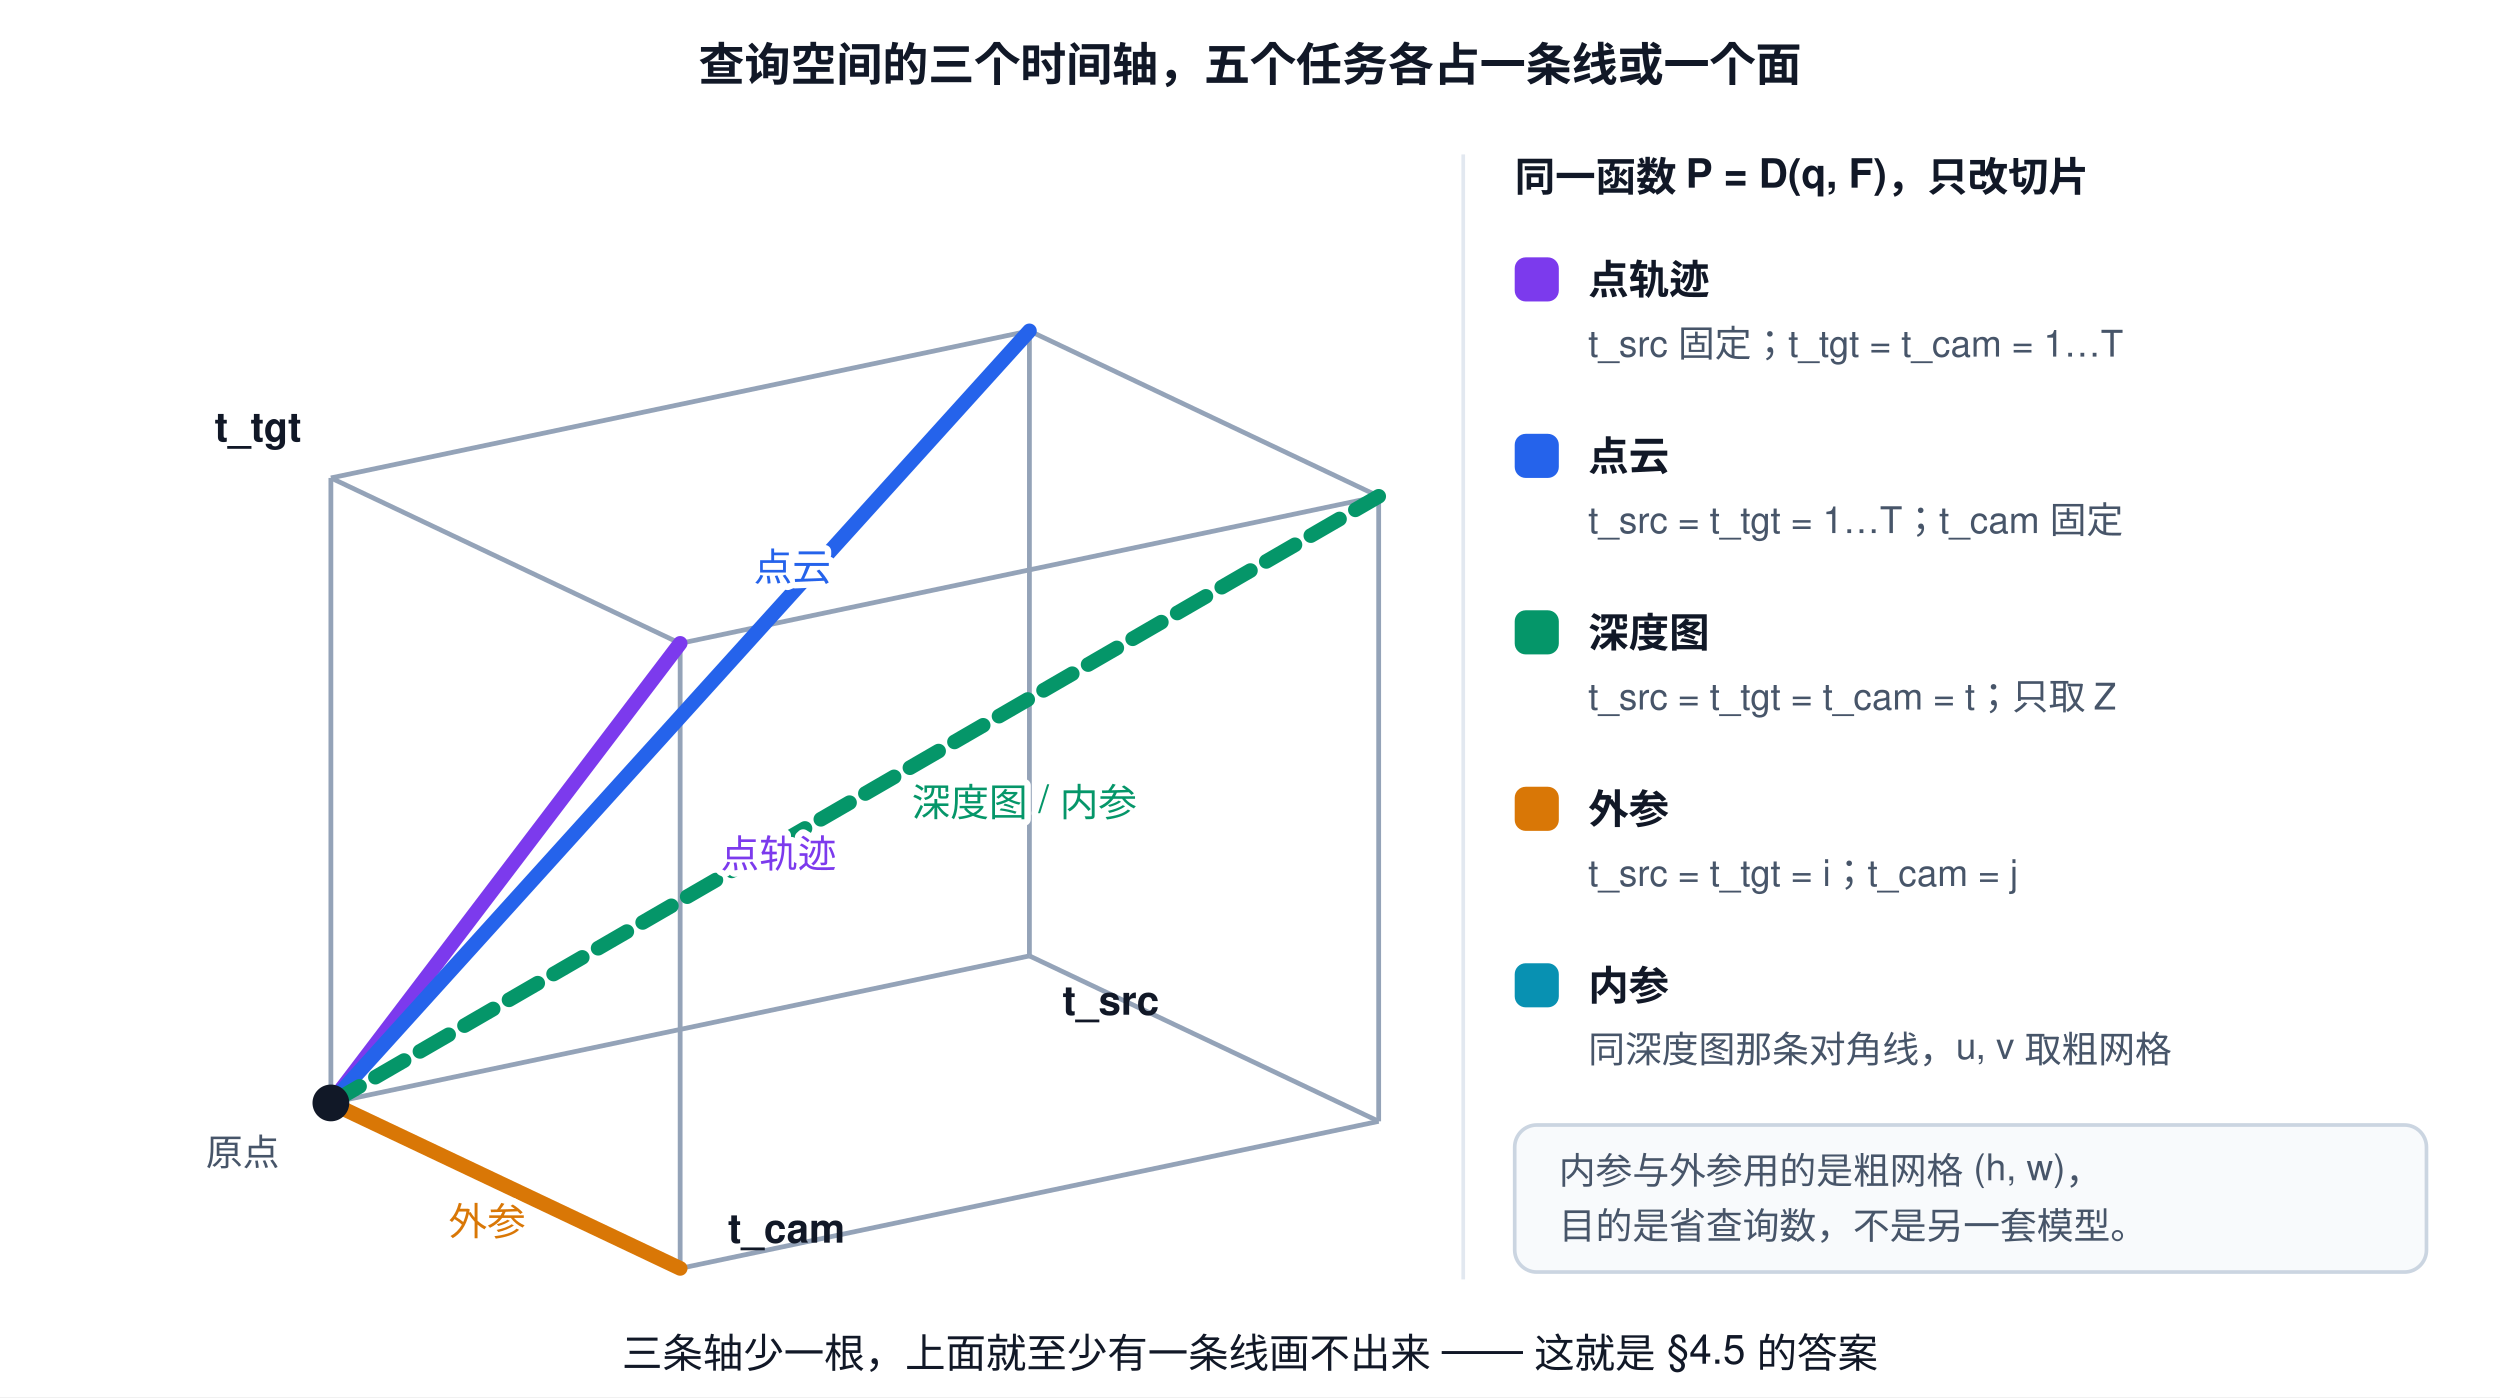
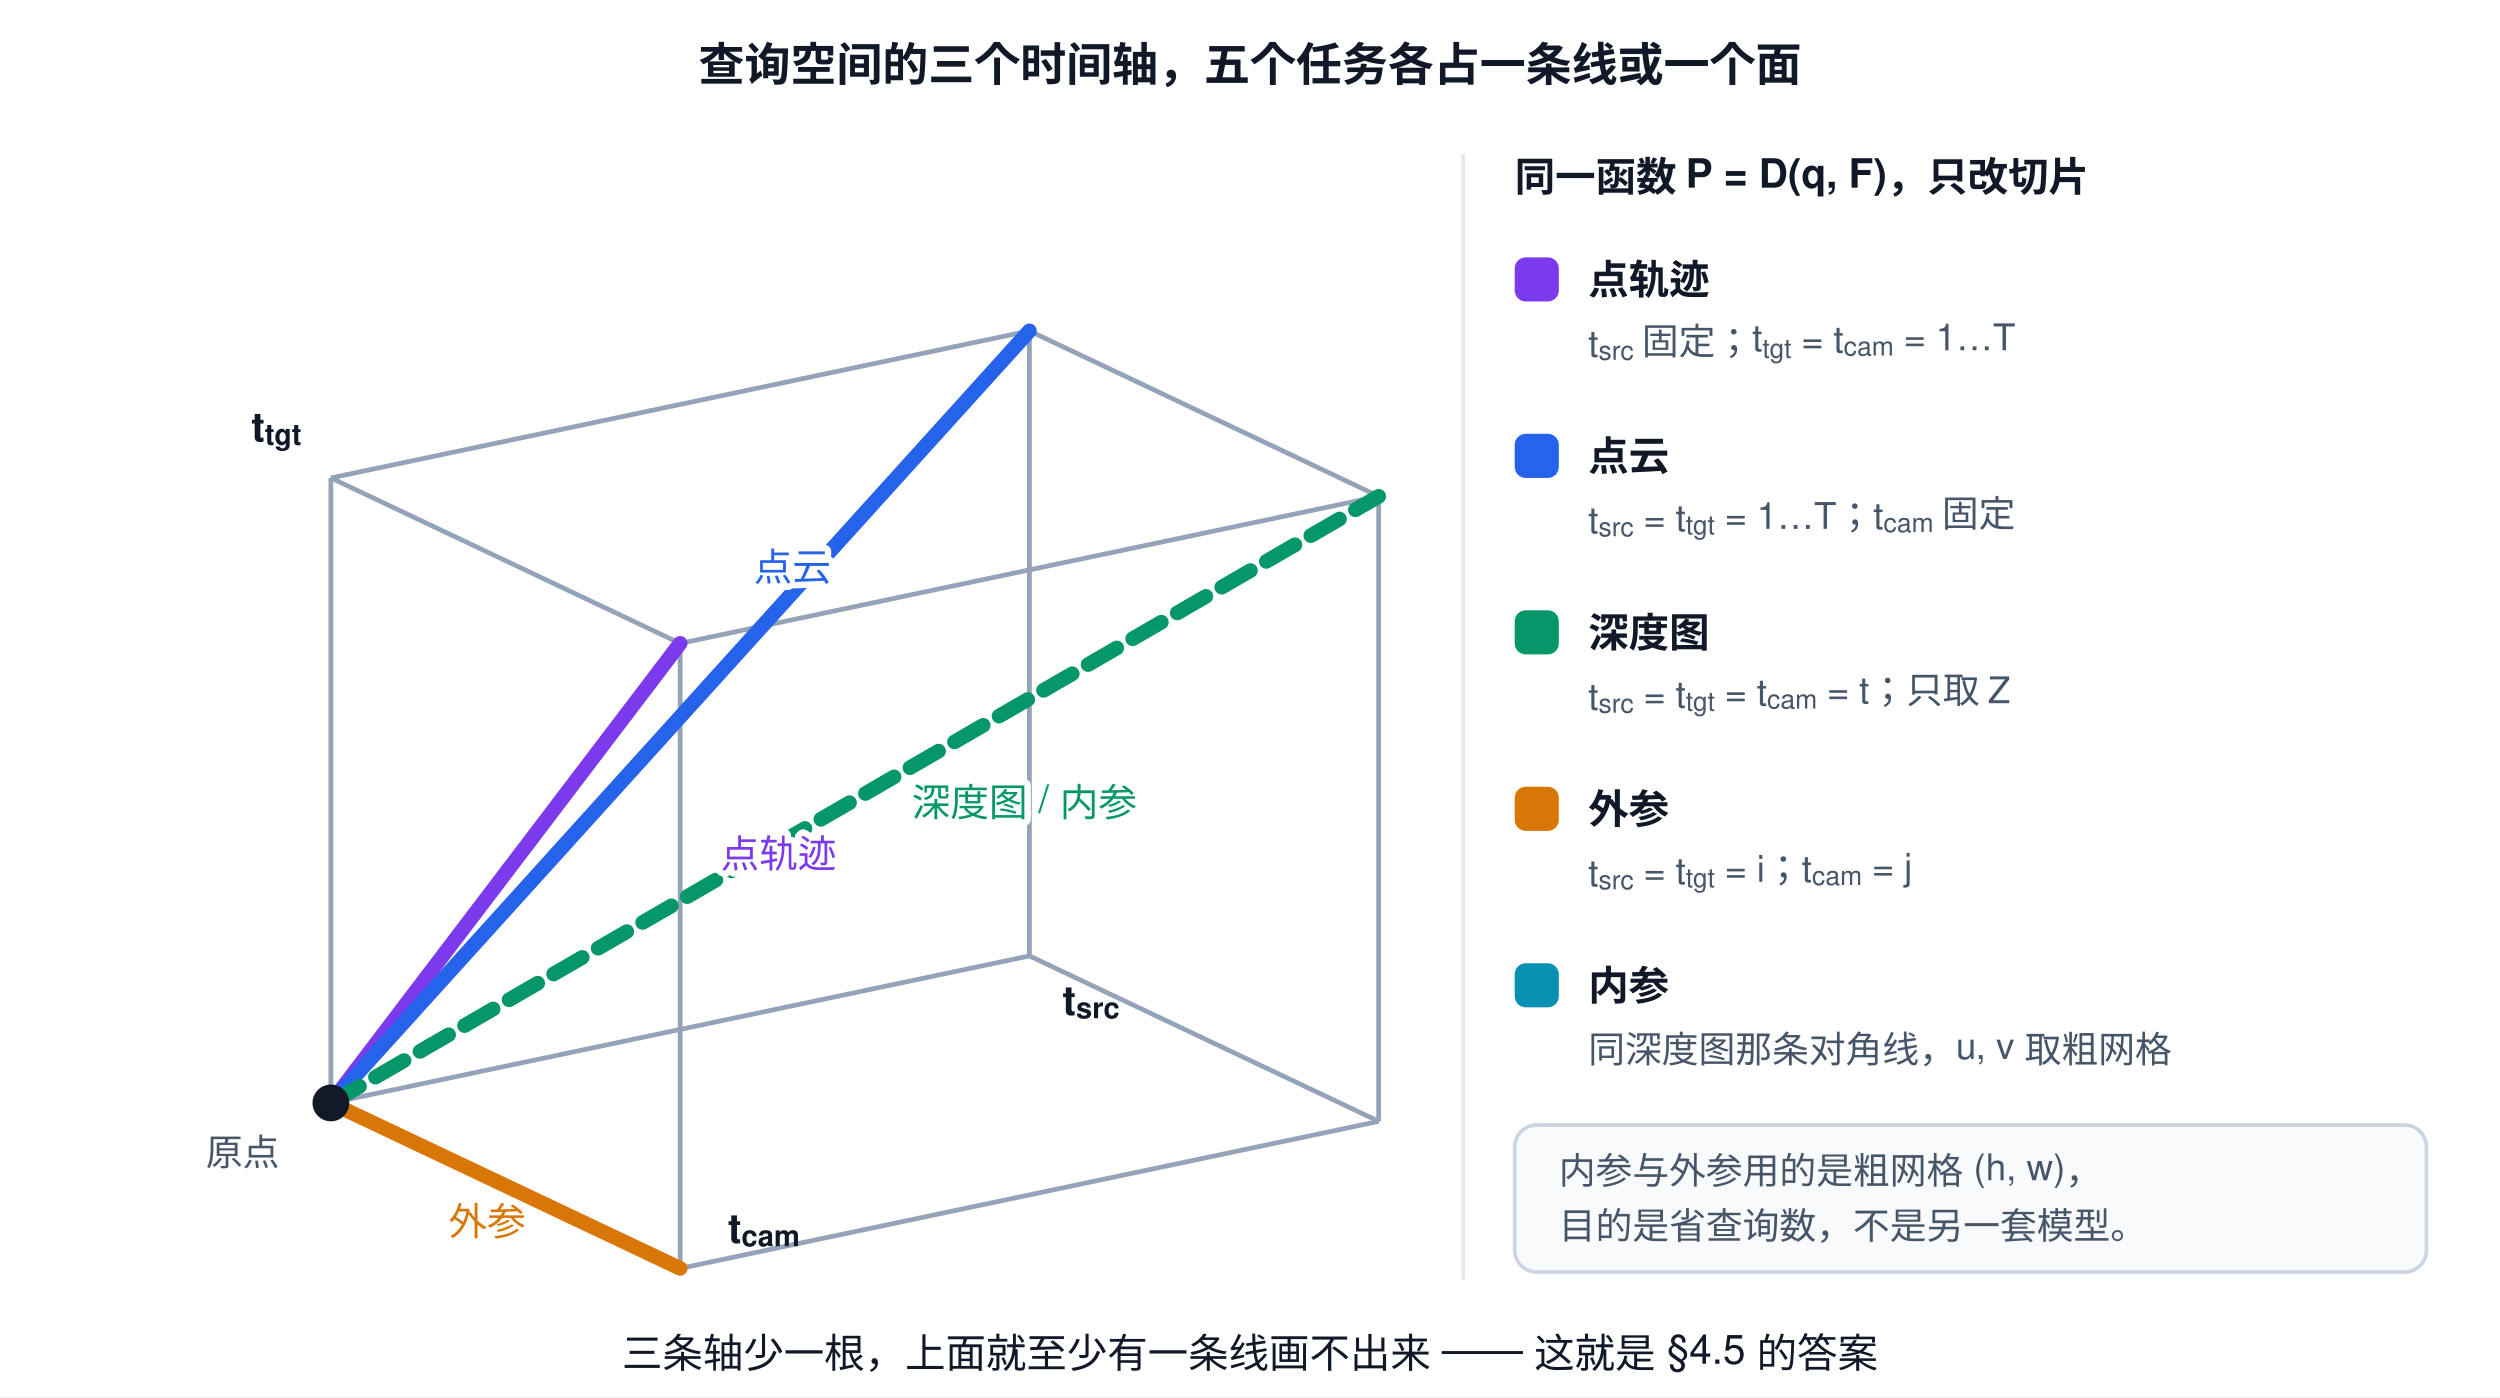
<svg xmlns="http://www.w3.org/2000/svg" viewBox="0 0 680 380" width="680" height="380" role="img" font-family="PingFang SC, -apple-system, 'Segoe UI', Helvetica, Arial, sans-serif">
  <rect x="0" y="0" width="680" height="380" fill="#ffffff" />
  <text x="340" y="22" font-size="12.5" font-weight="700" text-anchor="middle" fill="#111827">查询空间的三个时间轴，五个任务各占一条线或一个面</text>
  <g stroke="#94a3b8" stroke-width="1.3" fill="none">
    <line x1="90" y1="300" x2="280" y2="260" />
    <line x1="90" y1="300" x2="90" y2="130" />
    <line x1="90" y1="300" x2="185" y2="345" />
    <line x1="280" y1="260" x2="280" y2="90" />
    <line x1="280" y1="260" x2="375" y2="305" />
    <line x1="90" y1="130" x2="280" y2="90" />
    <line x1="90" y1="130" x2="185" y2="175" />
    <line x1="185" y1="345" x2="375" y2="305" />
    <line x1="185" y1="345" x2="185" y2="175" />
    <line x1="280" y1="90" x2="375" y2="135" />
    <line x1="375" y1="305" x2="375" y2="135" />
    <line x1="185" y1="175" x2="375" y2="135" />
  </g>
  <line x1="90" y1="300" x2="185" y2="175" stroke="#7c3aed" stroke-width="4" stroke-linecap="round" />
  <line x1="90" y1="300" x2="185" y2="345" stroke="#d97706" stroke-width="4" stroke-linecap="round" />
  <line x1="90" y1="300" x2="280" y2="90" stroke="#2563eb" stroke-width="4" stroke-linecap="round" />
  <line x1="90" y1="300" x2="375" y2="135" stroke="#059669" stroke-width="4" stroke-linecap="round" stroke-dasharray="9 5" />
  <circle cx="90" cy="300" r="5" fill="#111827" />
  <text x="76" y="317" font-size="10" text-anchor="end" fill="#475569">原点</text>
-   <text x="289" y="276" font-size="11" font-weight="700" fill="#111827">t_src</text>
-   <text x="82" y="120" font-size="11" font-weight="700" text-anchor="end" fill="#111827">t_tgt</text>
-   <text x="198" y="338" font-size="11" font-weight="700" fill="#111827">t_cam</text>
+   <text x="289" y="276" font-size="11" font-weight="700" fill="#111827">t<tspan baseline-shift="sub" dy="-0.08em" font-size="0.72em">src</tspan>
+   </text>
+   <text x="82" y="120" font-size="11" font-weight="700" text-anchor="end" fill="#111827">t<tspan baseline-shift="sub" dy="-0.08em" font-size="0.72em">tgt</tspan>
+   </text>
+   <text x="198" y="338" font-size="11" font-weight="700" fill="#111827">t<tspan baseline-shift="sub" dy="-0.08em" font-size="0.72em">cam</tspan>
+   </text>
  <g font-size="10.5" stroke="#ffffff" stroke-width="3.5" paint-order="stroke" stroke-linejoin="round">
    <text x="205" y="158" fill="#2563eb">点云</text>
    <text x="196" y="236" fill="#7c3aed">点轨迹</text>
    <text x="248" y="222" fill="#059669">深度图 / 内参</text>
    <text x="122" y="336" fill="#d97706">外参</text>
  </g>
  <line x1="398" y1="42" x2="398" y2="348" stroke="#e2e8f0" stroke-width="1" />
  <text x="412" y="52" font-size="11" font-weight="700" fill="#111827">同一函数 P = D(q, F)，只改切片</text>
  <rect x="412" y="70" width="12" height="12" rx="3" fill="#7c3aed" />
  <text x="432" y="80" font-size="11" font-weight="700" fill="#111827">点轨迹</text>
-   <text x="432" y="97" font-size="10" fill="#475569">t_src 固定；t_tgt = t_cam = 1…T</text>
+   <text x="432" y="97" font-size="10" fill="#475569">t<tspan baseline-shift="sub" dy="-0.08em" font-size="0.72em">src</tspan> 固定；t<tspan baseline-shift="sub" dy="-0.08em" font-size="0.72em">tgt</tspan> = t<tspan baseline-shift="sub" dy="-0.08em" font-size="0.72em">cam</tspan> = 1…T</text>
  <rect x="412" y="118" width="12" height="12" rx="3" fill="#2563eb" />
  <text x="432" y="128" font-size="11" font-weight="700" fill="#111827">点云</text>
-   <text x="432" y="145" font-size="10" fill="#475569">t_src = t_tgt = 1…T；t_cam 固定</text>
+   <text x="432" y="145" font-size="10" fill="#475569">t<tspan baseline-shift="sub" dy="-0.08em" font-size="0.72em">src</tspan> = t<tspan baseline-shift="sub" dy="-0.08em" font-size="0.72em">tgt</tspan> = 1…T；t<tspan baseline-shift="sub" dy="-0.08em" font-size="0.72em">cam</tspan> 固定</text>
  <rect x="412" y="166" width="12" height="12" rx="3" fill="#059669" />
  <text x="432" y="176" font-size="11" font-weight="700" fill="#111827">深度图</text>
-   <text x="432" y="193" font-size="10" fill="#475569">t_src = t_tgt = t_cam = t；只取 Z</text>
+   <text x="432" y="193" font-size="10" fill="#475569">t<tspan baseline-shift="sub" dy="-0.08em" font-size="0.72em">src</tspan> = t<tspan baseline-shift="sub" dy="-0.08em" font-size="0.72em">tgt</tspan> = t<tspan baseline-shift="sub" dy="-0.08em" font-size="0.72em">cam</tspan> = t；只取 Z</text>
  <rect x="412" y="214" width="12" height="12" rx="3" fill="#d97706" />
  <text x="432" y="224" font-size="11" font-weight="700" fill="#111827">外参</text>
-   <text x="432" y="241" font-size="10" fill="#475569">t_src = t_tgt = i；t_cam = j</text>
+   <text x="432" y="241" font-size="10" fill="#475569">t<tspan baseline-shift="sub" dy="-0.08em" font-size="0.72em">src</tspan> = t<tspan baseline-shift="sub" dy="-0.08em" font-size="0.72em">tgt</tspan> = i；t<tspan baseline-shift="sub" dy="-0.08em" font-size="0.72em">cam</tspan> = j</text>
  <rect x="412" y="262" width="12" height="12" rx="3" fill="#0891b2" />
  <text x="432" y="272" font-size="11" font-weight="700" fill="#111827">内参</text>
  <text x="432" y="289" font-size="10" fill="#475569">同深度图那条对角线，u, v 取粗网格</text>
  <rect x="412" y="306" width="248" height="40" rx="6" fill="#f8fafc" stroke="#cbd5e1" stroke-width="1" />
  <text x="424" y="322" font-size="10" fill="#475569">内参与外参用的是粗网格 (h, w)，</text>
  <text x="424" y="337" font-size="10" fill="#475569">目的是省查询数，不是另一套模型。</text>
  <text x="340" y="372" font-size="11" text-anchor="middle" fill="#111827">三条轴少一根，上面就至少有一条线画不出来 —— 这就是 §4.5 的答案</text>
</svg>
